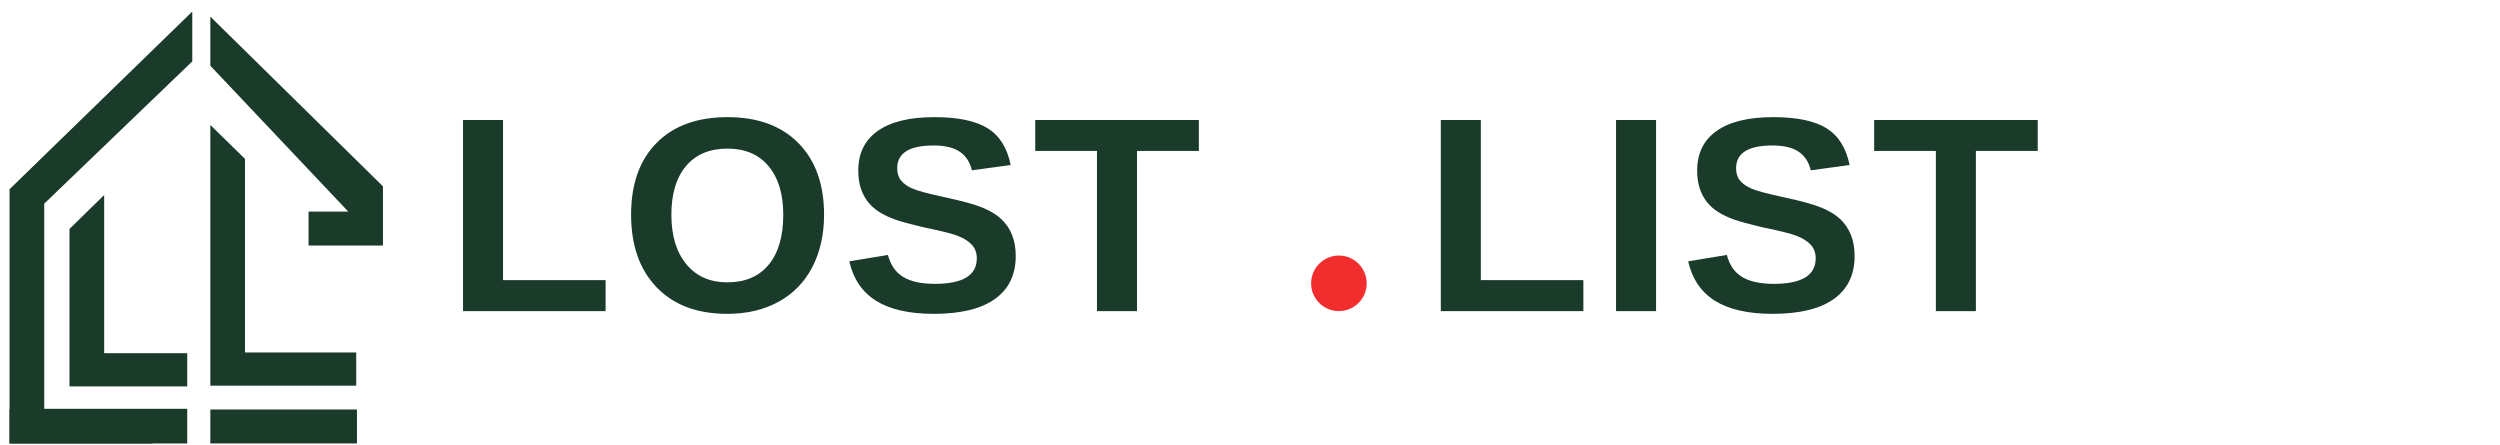
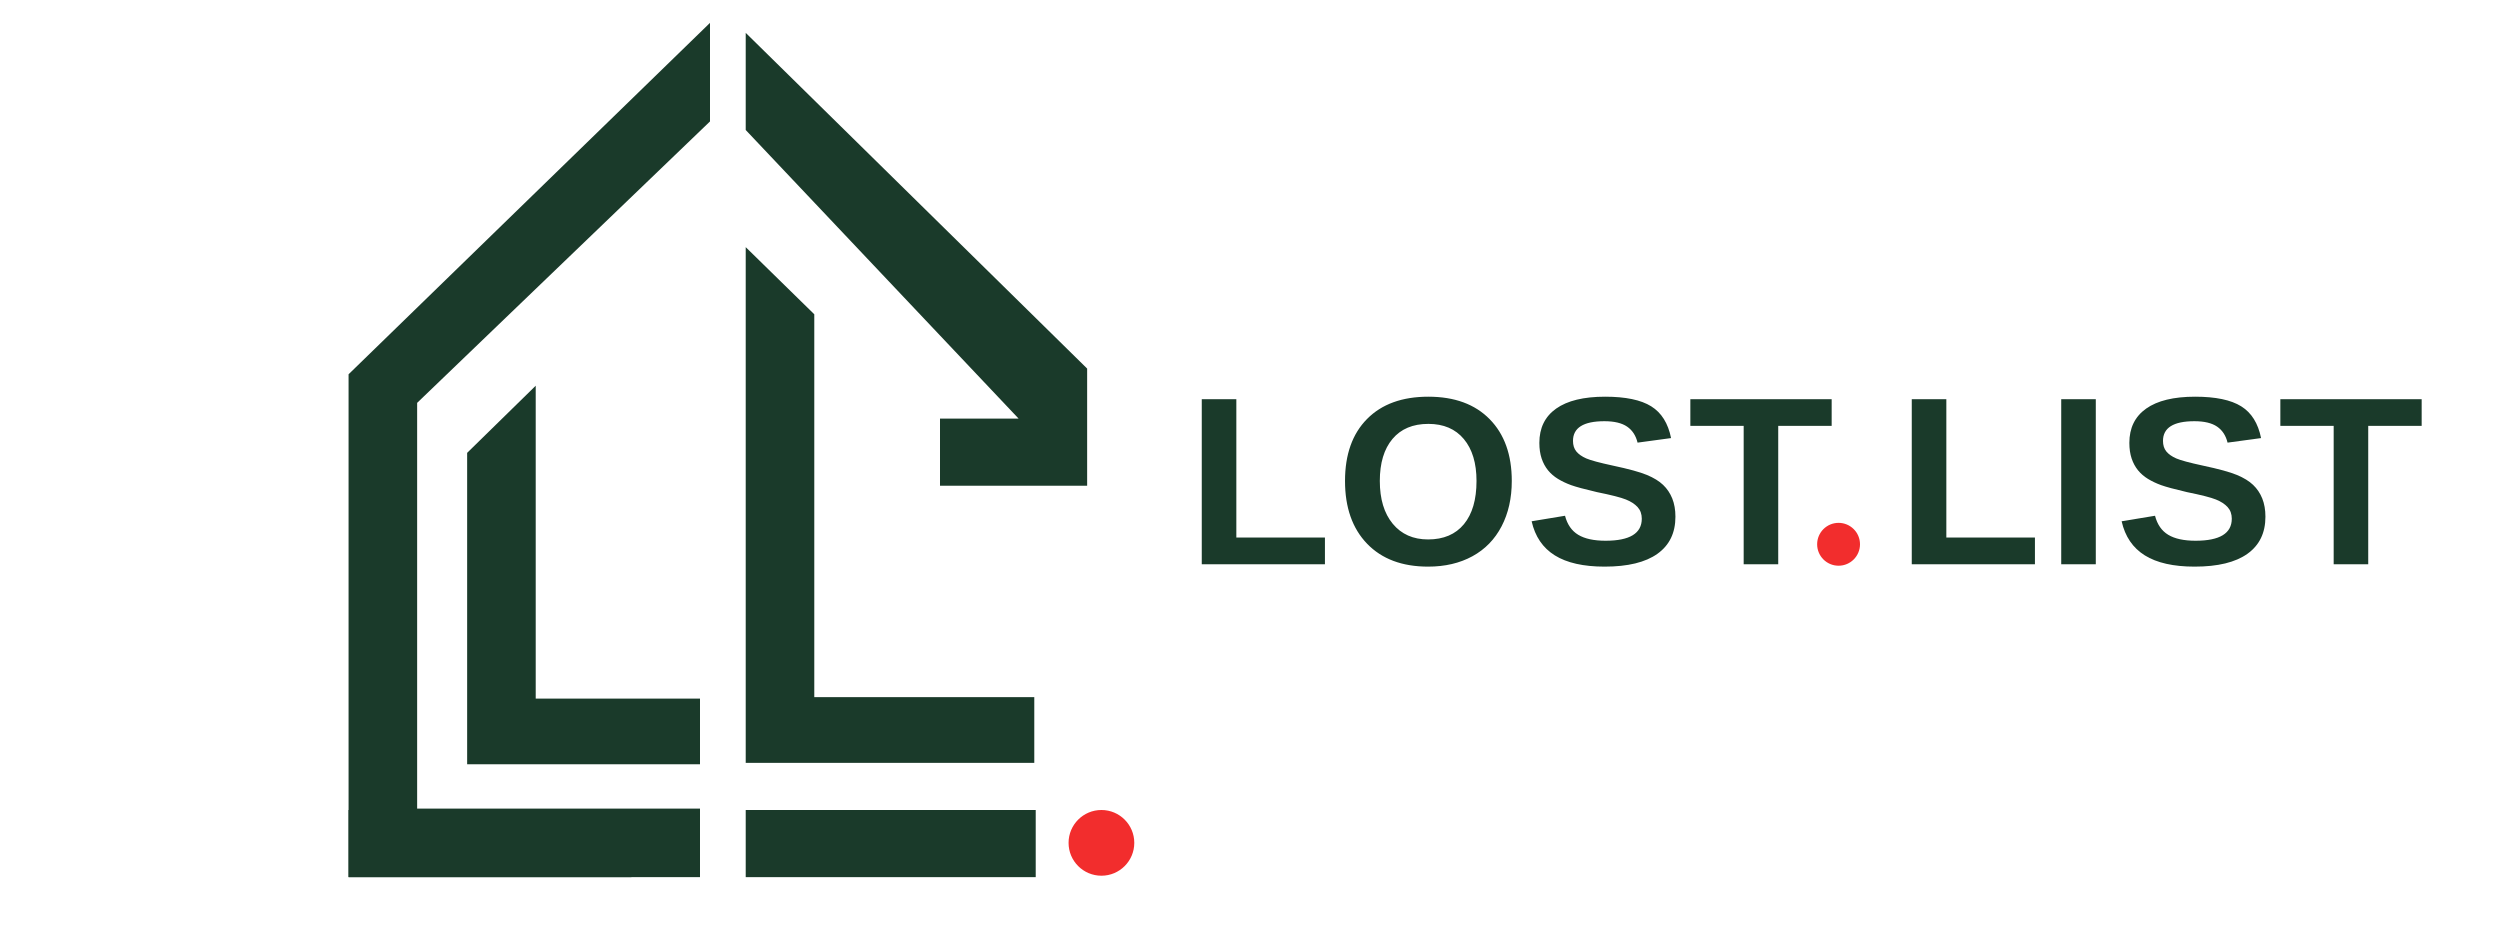
- <svg xmlns="http://www.w3.org/2000/svg" viewBox="0 0 900 160">
-   <g fill="#1a3a2a" transform="translate(-60, 0) scale(0.26)">
+ <svg xmlns="http://www.w3.org/2000/svg" viewBox="0 0 1750 650">
+   <g fill="#1a3a2a">
    <path d="M244 614V262L497 16v69L292 282v284h198v48H244z" />
    <path d="M522 23l239 235v82h-103v-47h55L522 91V23z" />
    <path d="M327 535V317l48-47v219h115v46H327z" />
    <path d="M522 614V173l48 47v268h154v46H522z" />
    <path d="M244 567h198v47H244z" />
    <path d="M522 567h203v47H522z" />
  </g>
-   <g fill="#1a3a2a" font-family="Arial, Helvetica, sans-serif" font-size="100" font-weight="700" letter-spacing="2">
-     <text x="160" y="112">LOST</text>
-     <text x="512" y="112">LIST</text>
+   <circle cx="771" cy="590" r="23" fill="#f22d2d" />
+   <g fill="#1a3a2a" font-family="Arial, Helvetica, sans-serif" font-size="168" font-weight="700" letter-spacing="2">
+     <text x="830" y="395">LOST</text>
+     <text x="1327" y="395">LIST</text>
  </g>
-   <circle cx="482" cy="102" r="10" fill="#f22d2d" />
+   <circle cx="1287" cy="381" r="15" fill="#f22d2d" />
</svg>
